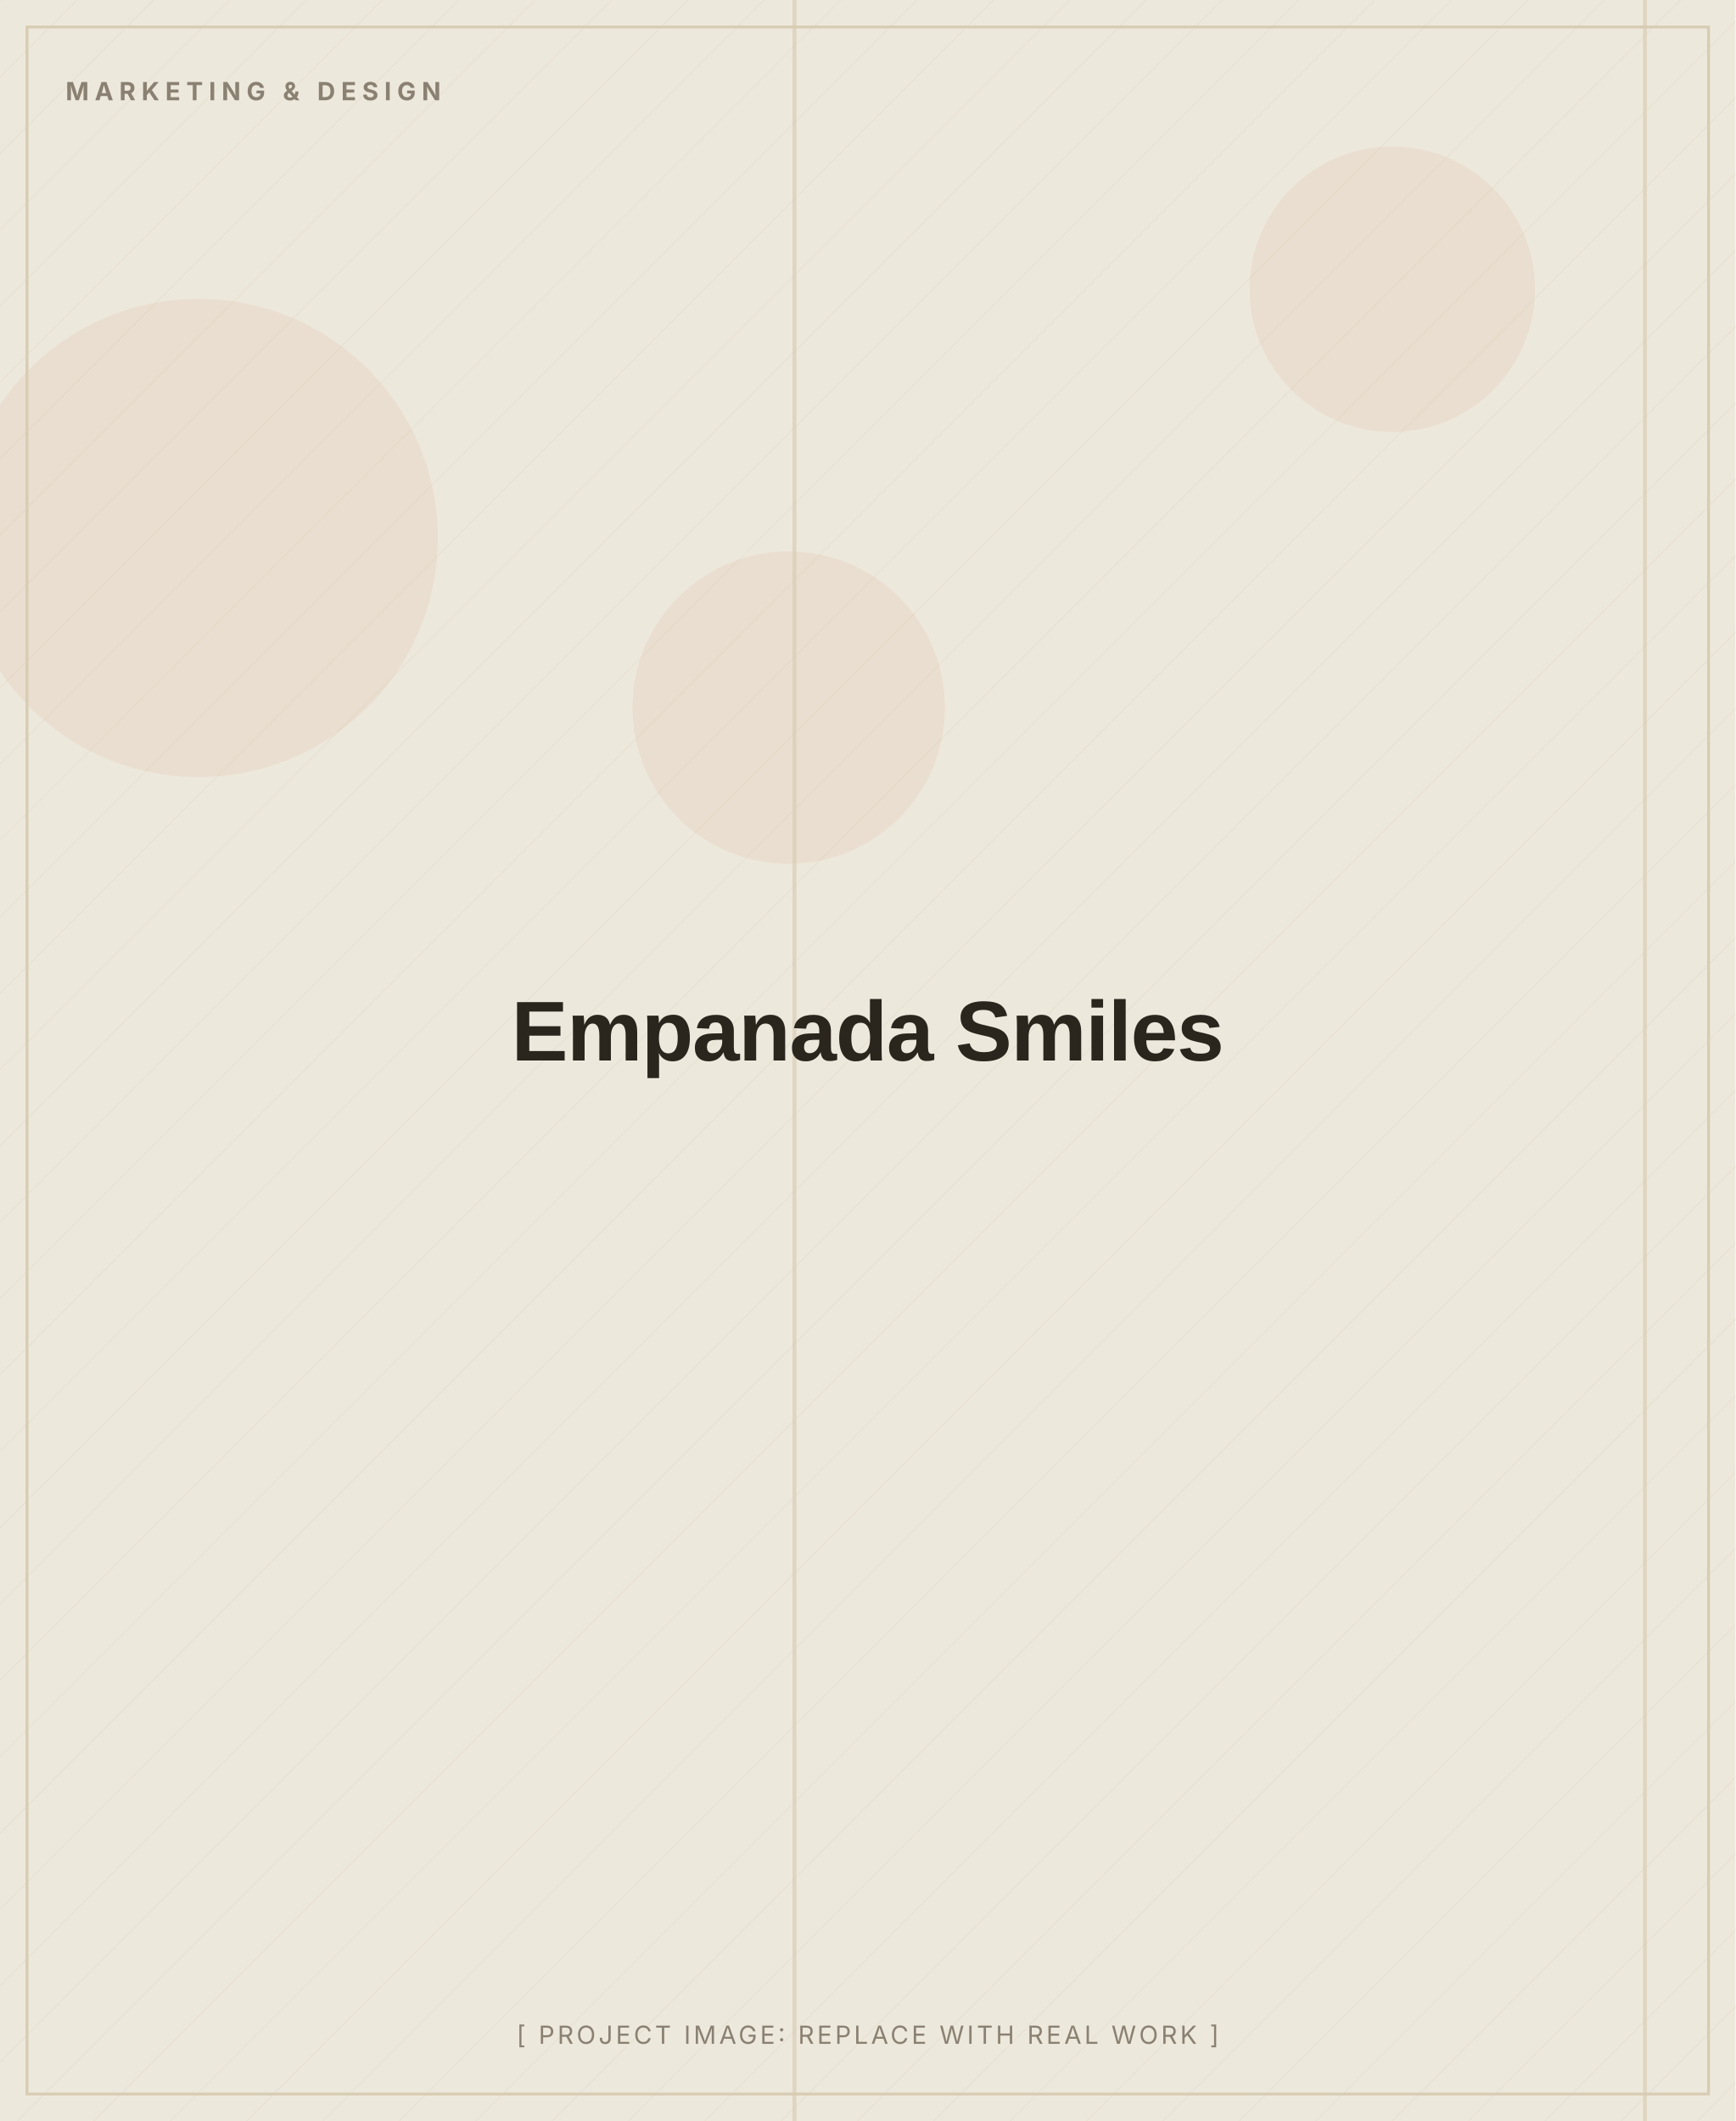
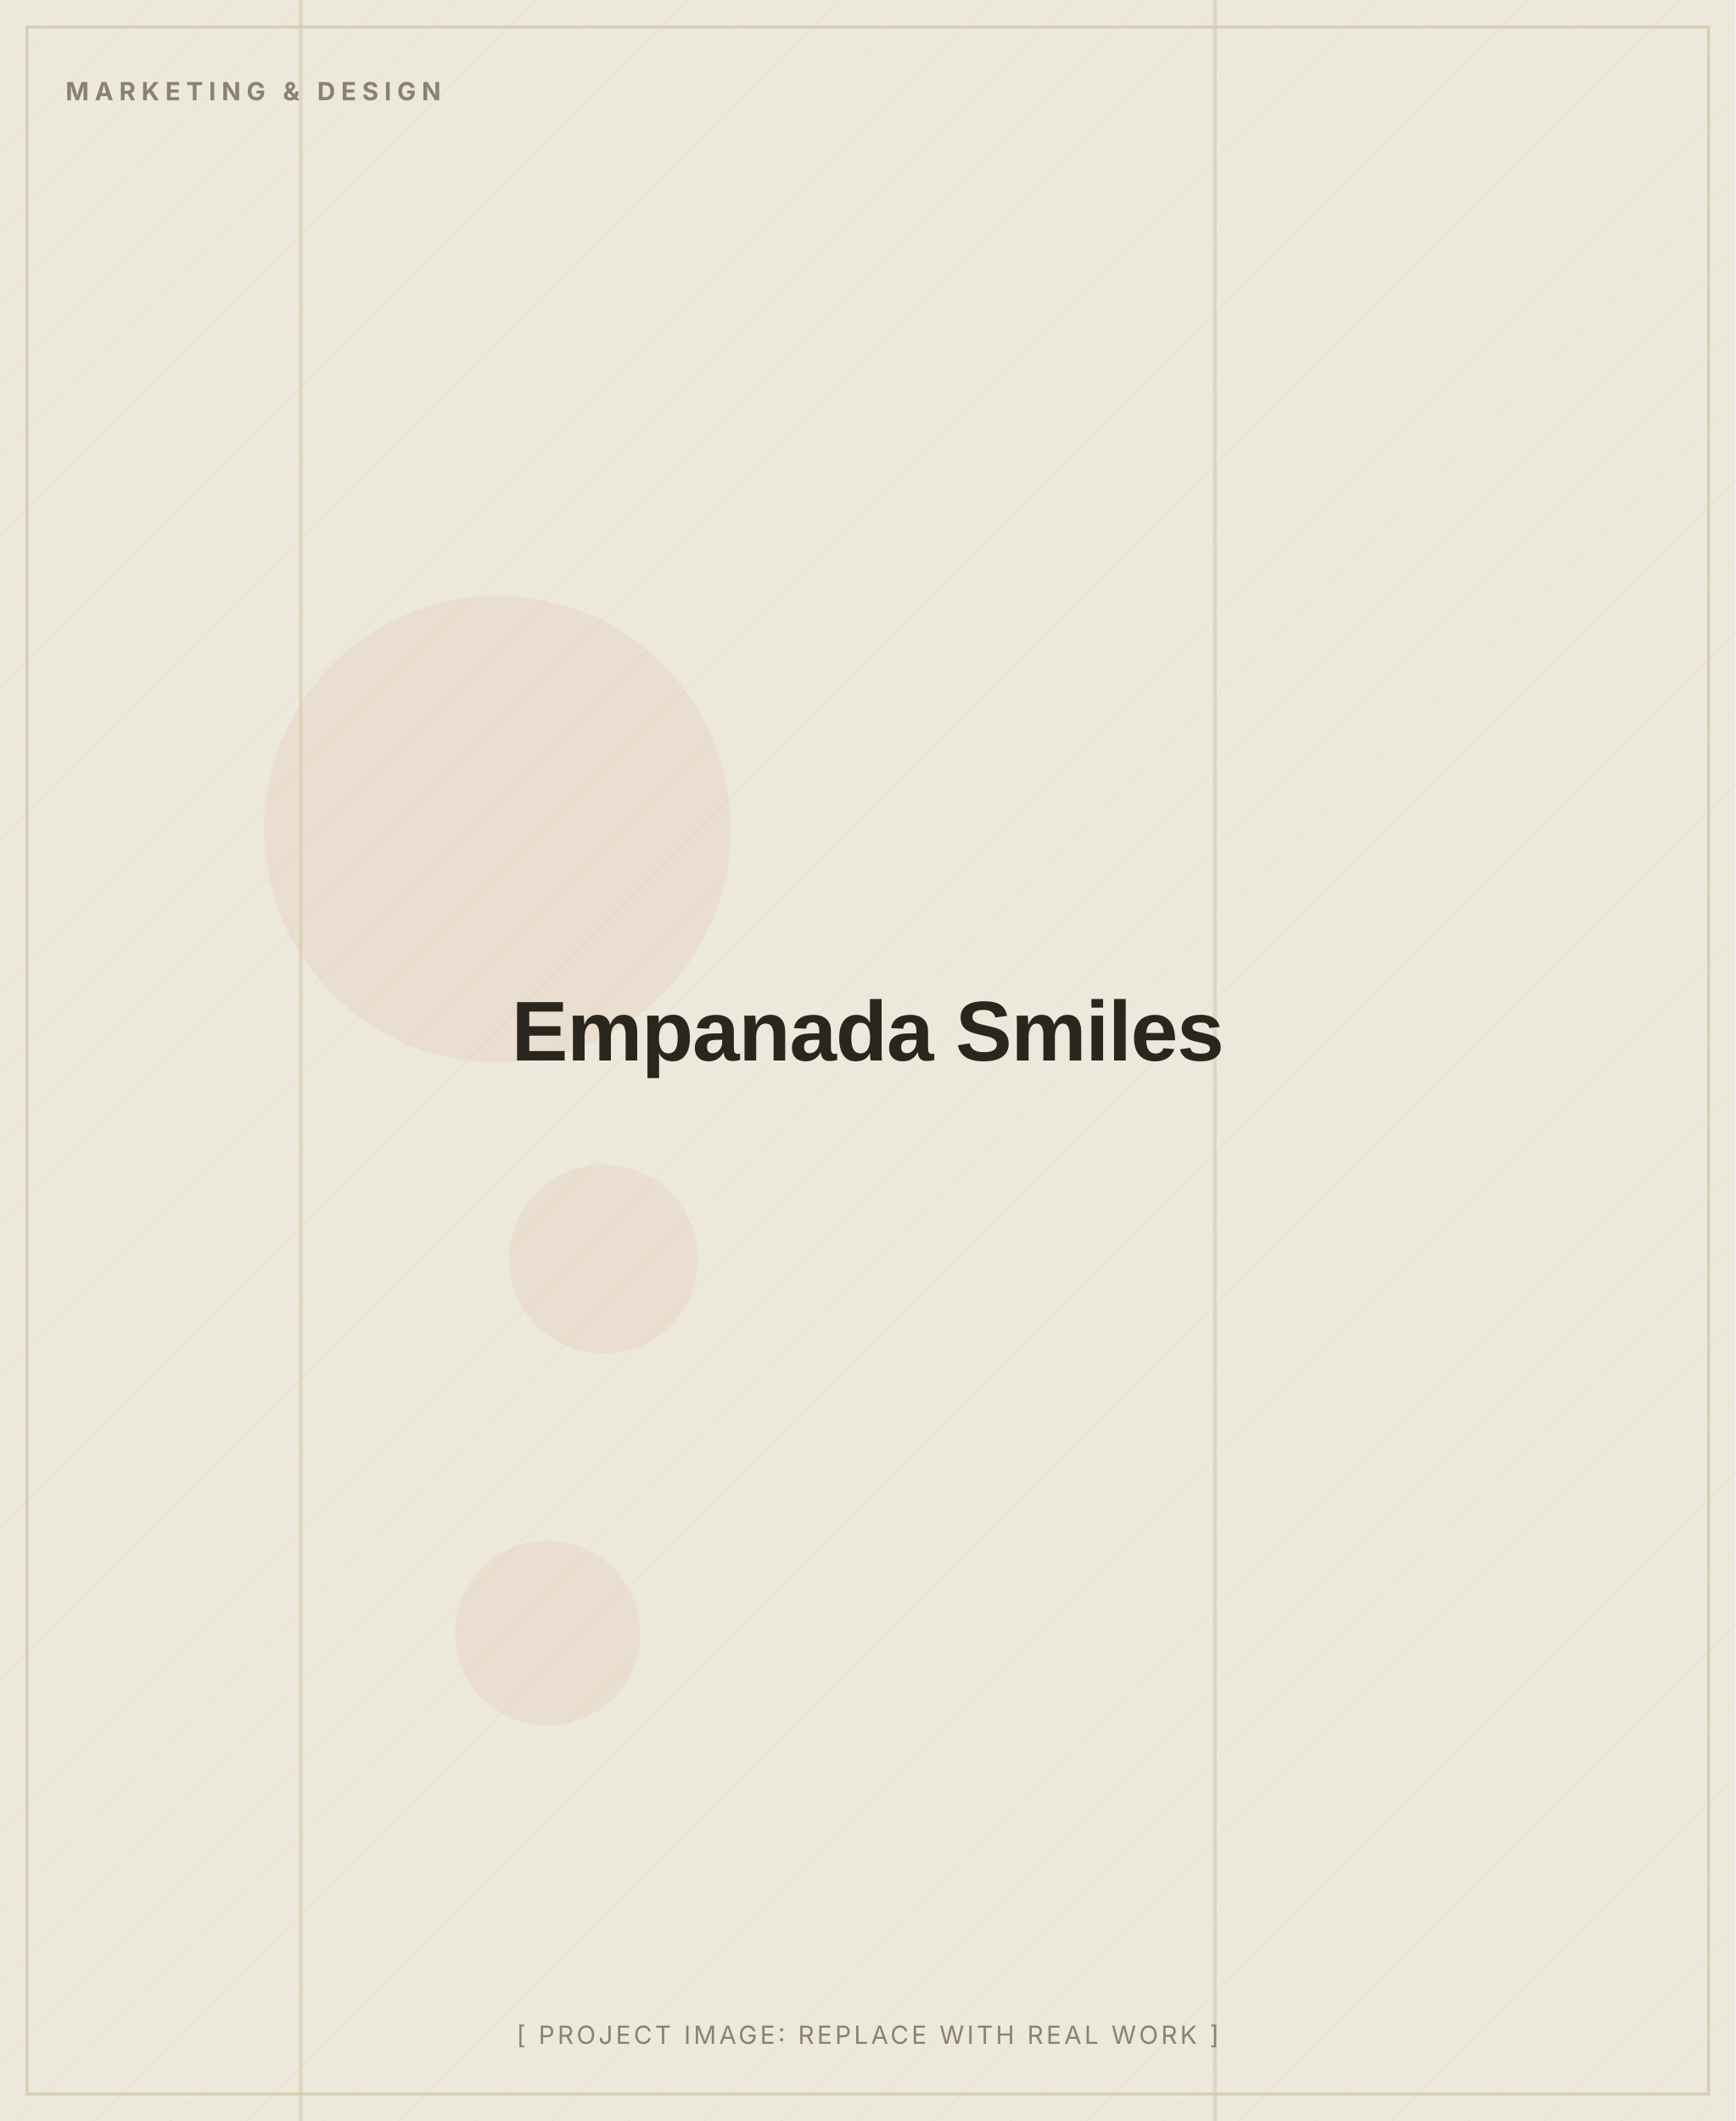
<svg xmlns="http://www.w3.org/2000/svg" width="900" height="1100" viewBox="0 0 900 1100" role="img" aria-label="Empanada Smiles (placeholder image)">
  <defs>
    <pattern id="d" width="28" height="28" patternUnits="userSpaceOnUse" patternTransform="rotate(45)">
      <line x1="0" y1="0" x2="0" y2="28" stroke="#D8CDB4" stroke-width="1" opacity="0.5" />
    </pattern>
  </defs>
  <rect width="900" height="1100" fill="#EDE8DC" />
  <rect width="900" height="1100" fill="url(#d)" opacity="0.55" />
-   <circle cx="722" cy="150" r="74" fill="#C2410C" opacity="0.06" />
-   <circle cx="409" cy="367" r="81" fill="#C2410C" opacity="0.06" />
-   <circle cx="103" cy="279" r="124" fill="#C2410C" opacity="0.06" />
-   <rect x="852" y="0" width="2" height="1100" fill="#D8CDB4" opacity="0.7" />
-   <rect x="411" y="0" width="2" height="1100" fill="#D8CDB4" opacity="0.7" />
+   <circle cx="284" cy="847" r="48" fill="#C2410C" opacity="0.06" />
+   <circle cx="258" cy="430" r="121" fill="#C2410C" opacity="0.06" />
+   <circle cx="313" cy="653" r="49" fill="#C2410C" opacity="0.06" />
+   <rect x="155" y="0" width="2" height="1100" fill="#D8CDB4" opacity="0.7" />
+   <rect x="629" y="0" width="2" height="1100" fill="#D8CDB4" opacity="0.7" />
  <rect x="14" y="14" width="872" height="1072" fill="none" stroke="#D8CDB4" stroke-width="1.5" />
  <text x="34" y="52" font-family="Inter, Arial, sans-serif" font-weight="700" font-size="13" letter-spacing="3" fill="#8A8172">MARKETING &amp; DESIGN</text>
  <text x="450.0" y="550.0" text-anchor="middle" font-family="Archivo, Arial, sans-serif" font-weight="800" font-size="44" letter-spacing="-0.5" fill="#2A251D">Empanada Smiles</text>
  <text x="450.0" y="1060" text-anchor="middle" font-family="Inter, Arial, sans-serif" font-size="13" letter-spacing="1.5" fill="#8A8172">[ PROJECT IMAGE: REPLACE WITH REAL WORK ]</text>
</svg>
